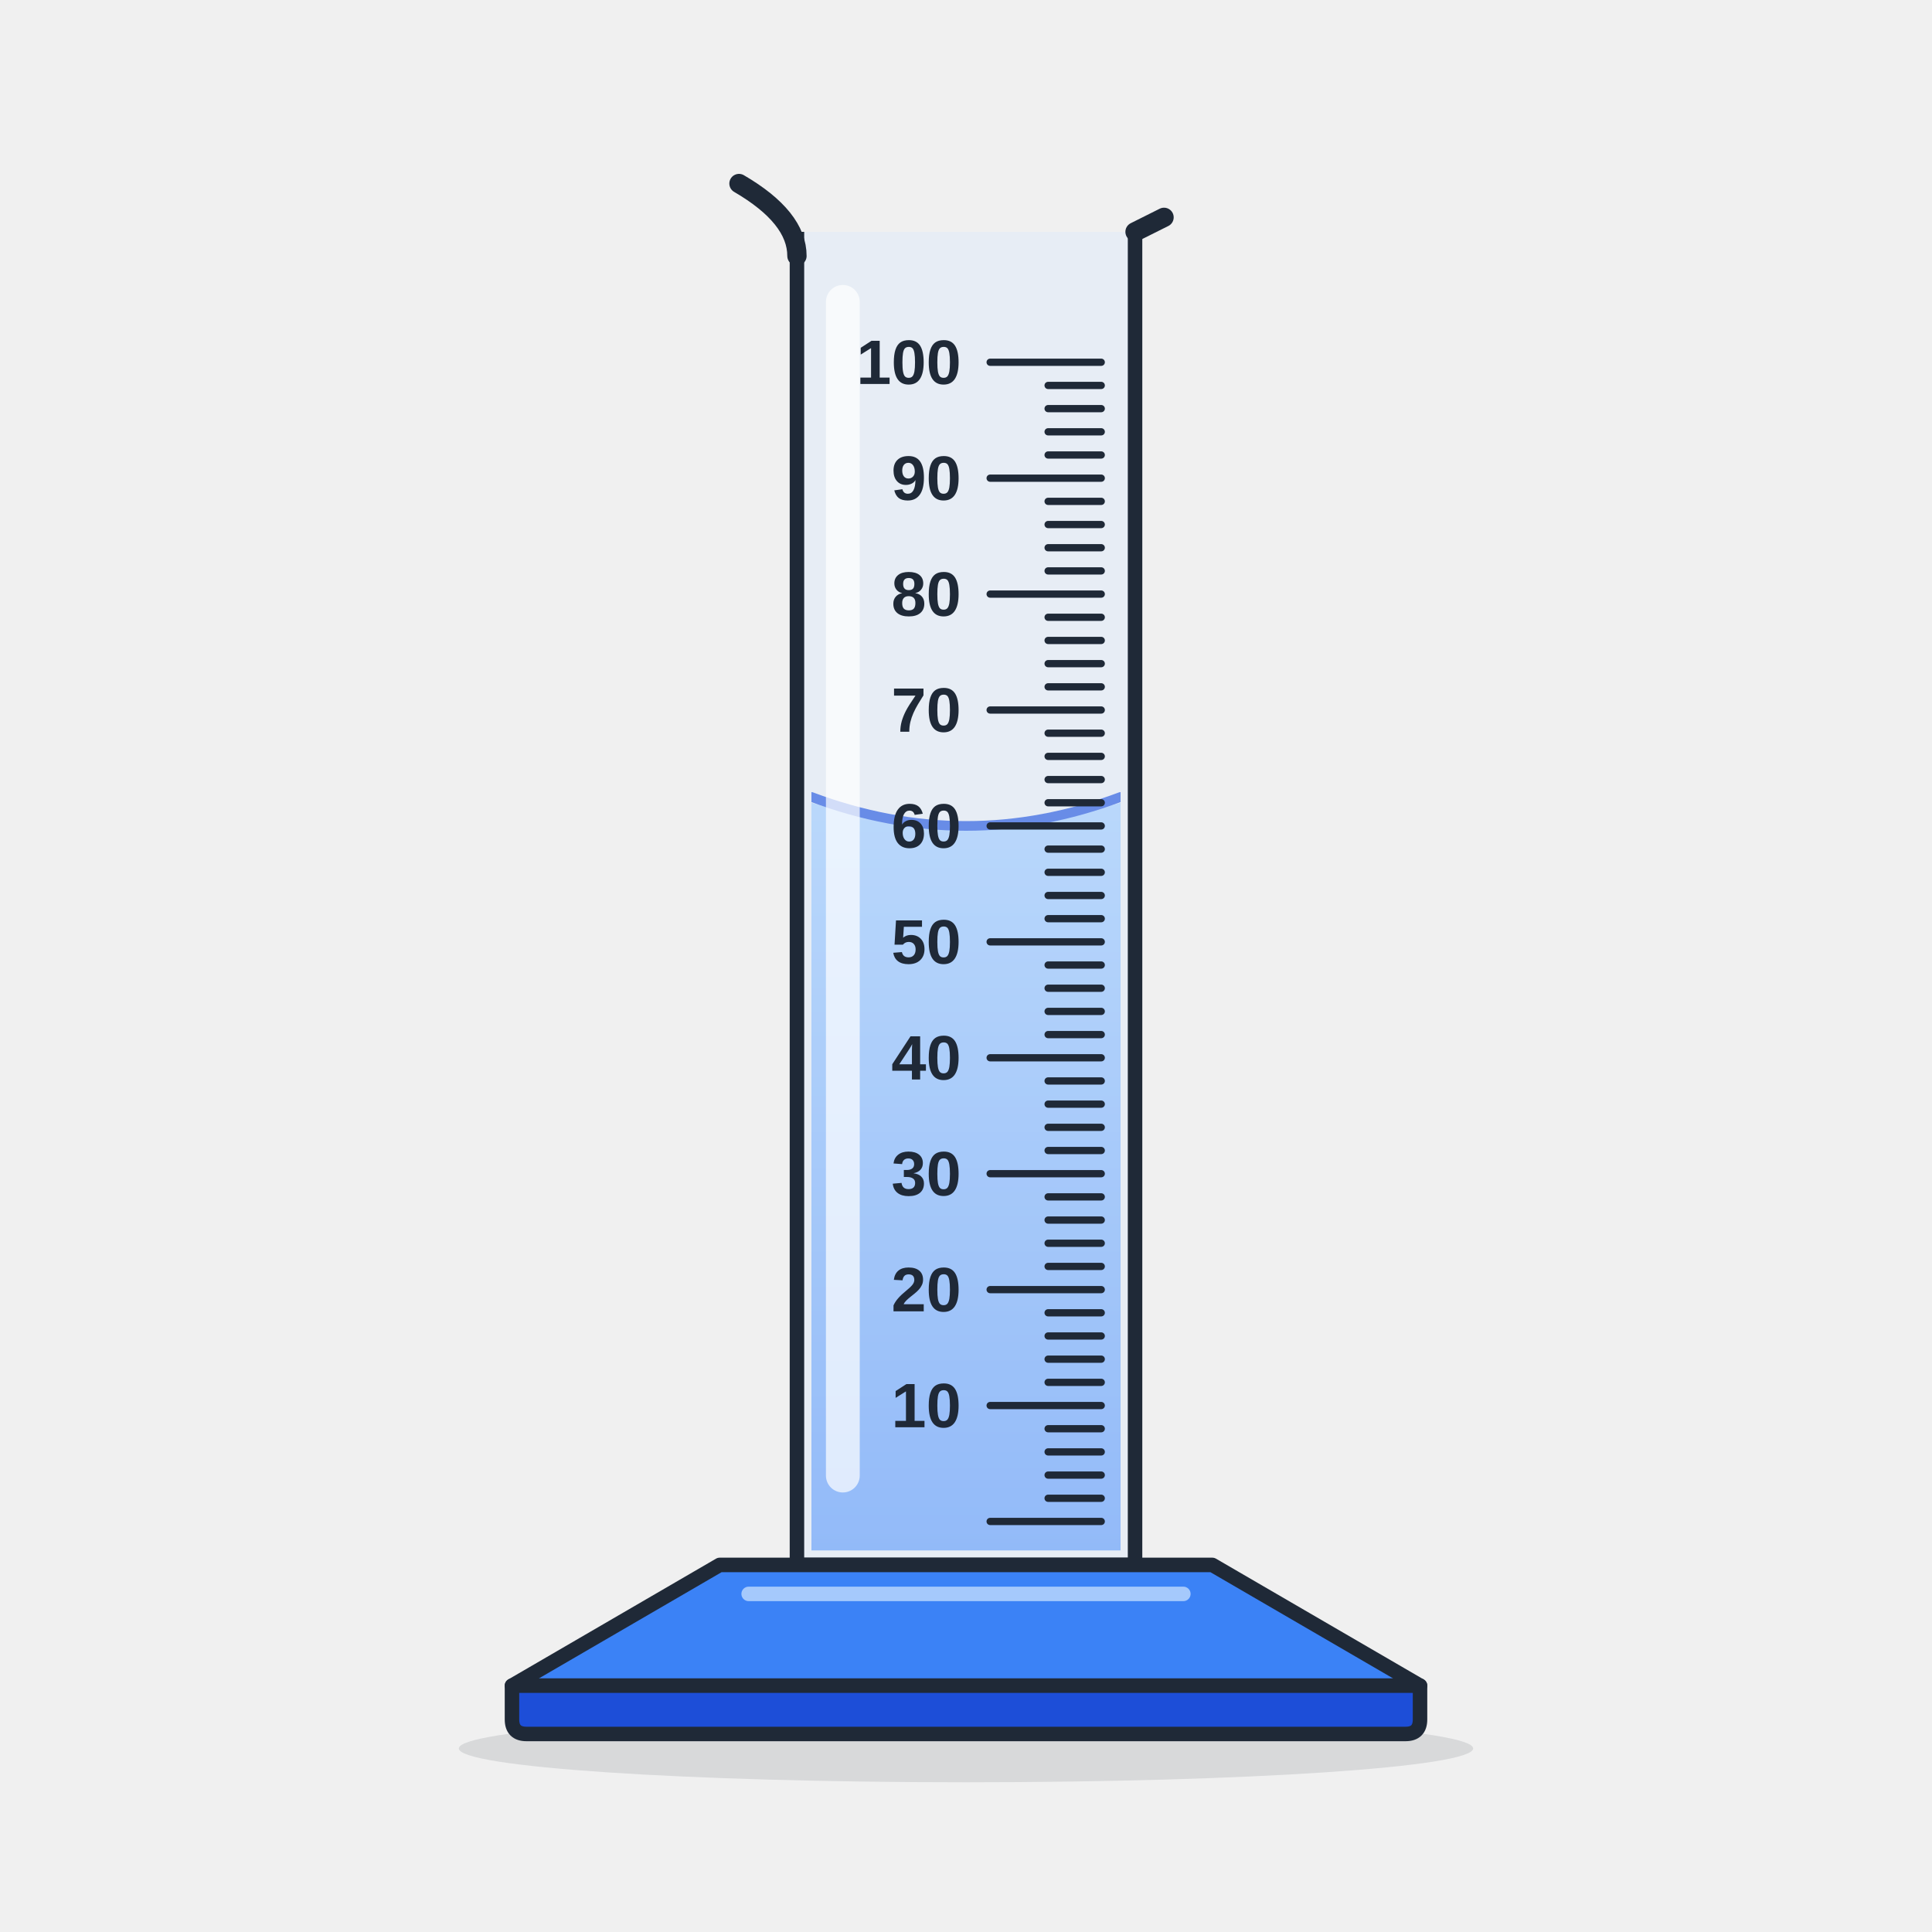
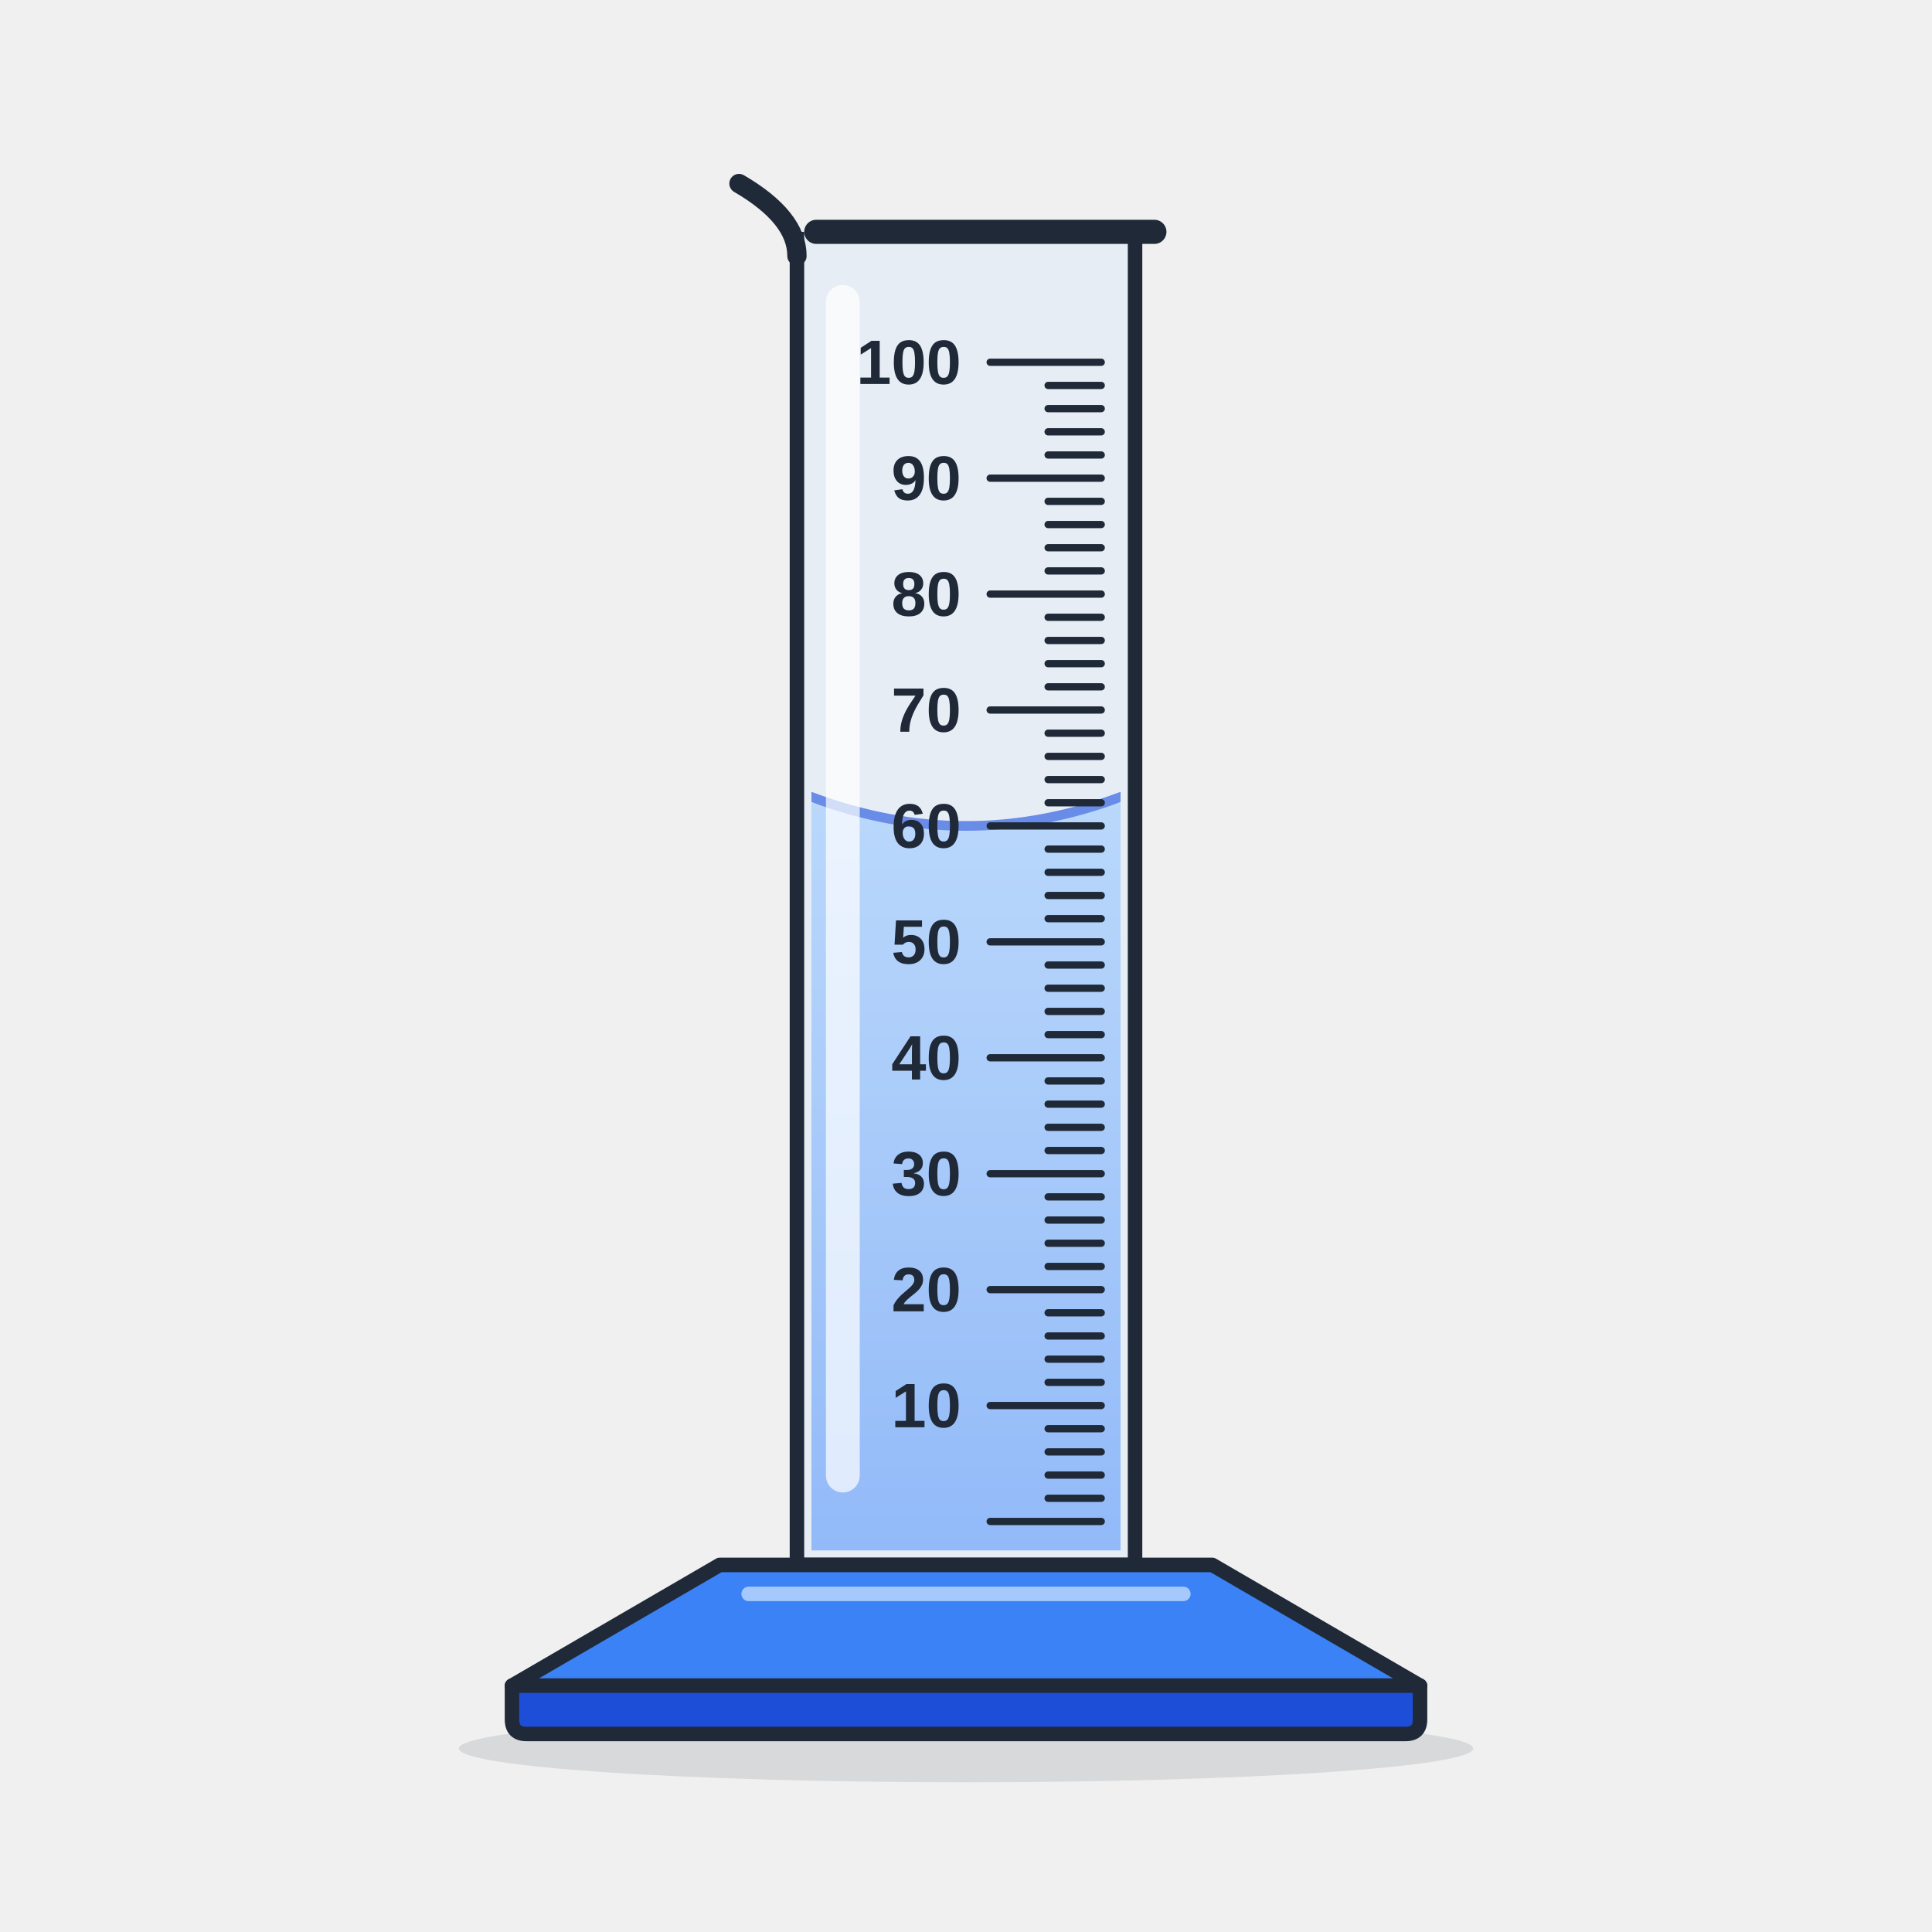
<svg xmlns="http://www.w3.org/2000/svg" viewBox="0 0 800 800">
  <defs>
    <linearGradient id="cyl-water" x1="0" y1="0" x2="0" y2="1">
      <stop offset="0" stop-color="#93c5fd" />
      <stop offset="1" stop-color="#3b82f6" />
    </linearGradient>
    <clipPath id="cyl-inside">
      <path d="M336 96 L336 642 L464 642 L464 96 Z" />
    </clipPath>
  </defs>
  <ellipse cx="400" cy="724" rx="210" ry="14" fill="#1f2937" opacity="0.12" />
  <g clip-path="url(#cyl-inside)">
    <path d="M320 327 Q400 357 480 327 L480 660 L320 660 Z" fill="url(#cyl-water)" opacity="0.8" />
    <path d="M336 330 Q400 354 464 330" fill="none" stroke="#1d4ed8" stroke-width="4" stroke-linecap="round" />
  </g>
  <path d="M330 96 L330 648 L470 648 L470 96 Z" fill="#dbeafe" fill-opacity="0.4" />
  <path d="M330 96 L330 648 L470 648 L470 96" fill="none" stroke="#1f2937" stroke-width="6" stroke-linejoin="round" />
-   <path d="M470 96 L482 90" fill="none" stroke="#1f2937" stroke-width="8" stroke-linecap="round" />
+   <path d="M338 96 L478 96" stroke="#1f2937" stroke-width="10" stroke-linecap="round" />
  <path d="M330 106 Q330 90 306 76" fill="none" stroke="#1f2937" stroke-width="8" stroke-linecap="round" />
  <rect x="342" y="118" width="14" height="500" rx="7" fill="#ffffff" opacity="0.7" />
  <g stroke="#1f2937" stroke-width="3" stroke-linecap="round">
    <line x1="410" y1="630" x2="456" y2="630" />
    <line x1="434" y1="620.4" x2="456" y2="620.4" />
    <line x1="434" y1="610.8" x2="456" y2="610.8" />
    <line x1="434" y1="601.2" x2="456" y2="601.2" />
    <line x1="434" y1="591.6" x2="456" y2="591.6" />
    <line x1="410" y1="582" x2="456" y2="582" />
    <line x1="434" y1="572.4" x2="456" y2="572.4" />
    <line x1="434" y1="562.8" x2="456" y2="562.8" />
    <line x1="434" y1="553.2" x2="456" y2="553.2" />
    <line x1="434" y1="543.6" x2="456" y2="543.6" />
    <line x1="410" y1="534" x2="456" y2="534" />
    <line x1="434" y1="524.4" x2="456" y2="524.4" />
    <line x1="434" y1="514.8" x2="456" y2="514.8" />
    <line x1="434" y1="505.2" x2="456" y2="505.2" />
    <line x1="434" y1="495.6" x2="456" y2="495.6" />
    <line x1="410" y1="486" x2="456" y2="486" />
    <line x1="434" y1="476.4" x2="456" y2="476.4" />
    <line x1="434" y1="466.8" x2="456" y2="466.8" />
    <line x1="434" y1="457.2" x2="456" y2="457.2" />
    <line x1="434" y1="447.6" x2="456" y2="447.6" />
    <line x1="410" y1="438" x2="456" y2="438" />
    <line x1="434" y1="428.4" x2="456" y2="428.4" />
    <line x1="434" y1="418.8" x2="456" y2="418.8" />
    <line x1="434" y1="409.2" x2="456" y2="409.2" />
    <line x1="434" y1="399.6" x2="456" y2="399.6" />
    <line x1="410" y1="390" x2="456" y2="390" />
    <line x1="434" y1="380.4" x2="456" y2="380.4" />
    <line x1="434" y1="370.8" x2="456" y2="370.8" />
    <line x1="434" y1="361.2" x2="456" y2="361.2" />
    <line x1="434" y1="351.6" x2="456" y2="351.6" />
    <line x1="410" y1="342" x2="456" y2="342" />
    <line x1="434" y1="332.4" x2="456" y2="332.4" />
    <line x1="434" y1="322.8" x2="456" y2="322.8" />
    <line x1="434" y1="313.2" x2="456" y2="313.2" />
    <line x1="434" y1="303.6" x2="456" y2="303.6" />
    <line x1="410" y1="294" x2="456" y2="294" />
    <line x1="434" y1="284.4" x2="456" y2="284.4" />
    <line x1="434" y1="274.8" x2="456" y2="274.8" />
    <line x1="434" y1="265.2" x2="456" y2="265.2" />
    <line x1="434" y1="255.6" x2="456" y2="255.6" />
    <line x1="410" y1="246" x2="456" y2="246" />
    <line x1="434" y1="236.4" x2="456" y2="236.4" />
    <line x1="434" y1="226.8" x2="456" y2="226.8" />
    <line x1="434" y1="217.2" x2="456" y2="217.2" />
    <line x1="434" y1="207.6" x2="456" y2="207.6" />
    <line x1="410" y1="198" x2="456" y2="198" />
    <line x1="434" y1="188.4" x2="456" y2="188.4" />
    <line x1="434" y1="178.8" x2="456" y2="178.8" />
    <line x1="434" y1="169.2" x2="456" y2="169.2" />
    <line x1="434" y1="159.6" x2="456" y2="159.6" />
    <line x1="410" y1="150" x2="456" y2="150" />
  </g>
  <g font-family="Arial, Helvetica, sans-serif" font-weight="700" font-size="26" fill="#1f2937" text-anchor="end">
    <text x="398" y="591">10</text>
    <text x="398" y="543">20</text>
    <text x="398" y="495">30</text>
    <text x="398" y="447">40</text>
    <text x="398" y="399">50</text>
    <text x="398" y="351">60</text>
    <text x="398" y="303">70</text>
    <text x="398" y="255">80</text>
    <text x="398" y="207">90</text>
    <text x="398" y="159">100</text>
  </g>
  <path d="M298 648 L502 648 L588 698 L212 698 Z" fill="#3b82f6" stroke="#1f2937" stroke-width="6" stroke-linejoin="round" />
  <path d="M212 698 L588 698 L588 712 Q588 718 582 718 L218 718 Q212 718 212 712 Z" fill="#1d4ed8" stroke="#1f2937" stroke-width="6" stroke-linejoin="round" />
  <path d="M310 660 L490 660" stroke="#bfdbfe" stroke-width="6" stroke-linecap="round" opacity="0.8" />
</svg>
